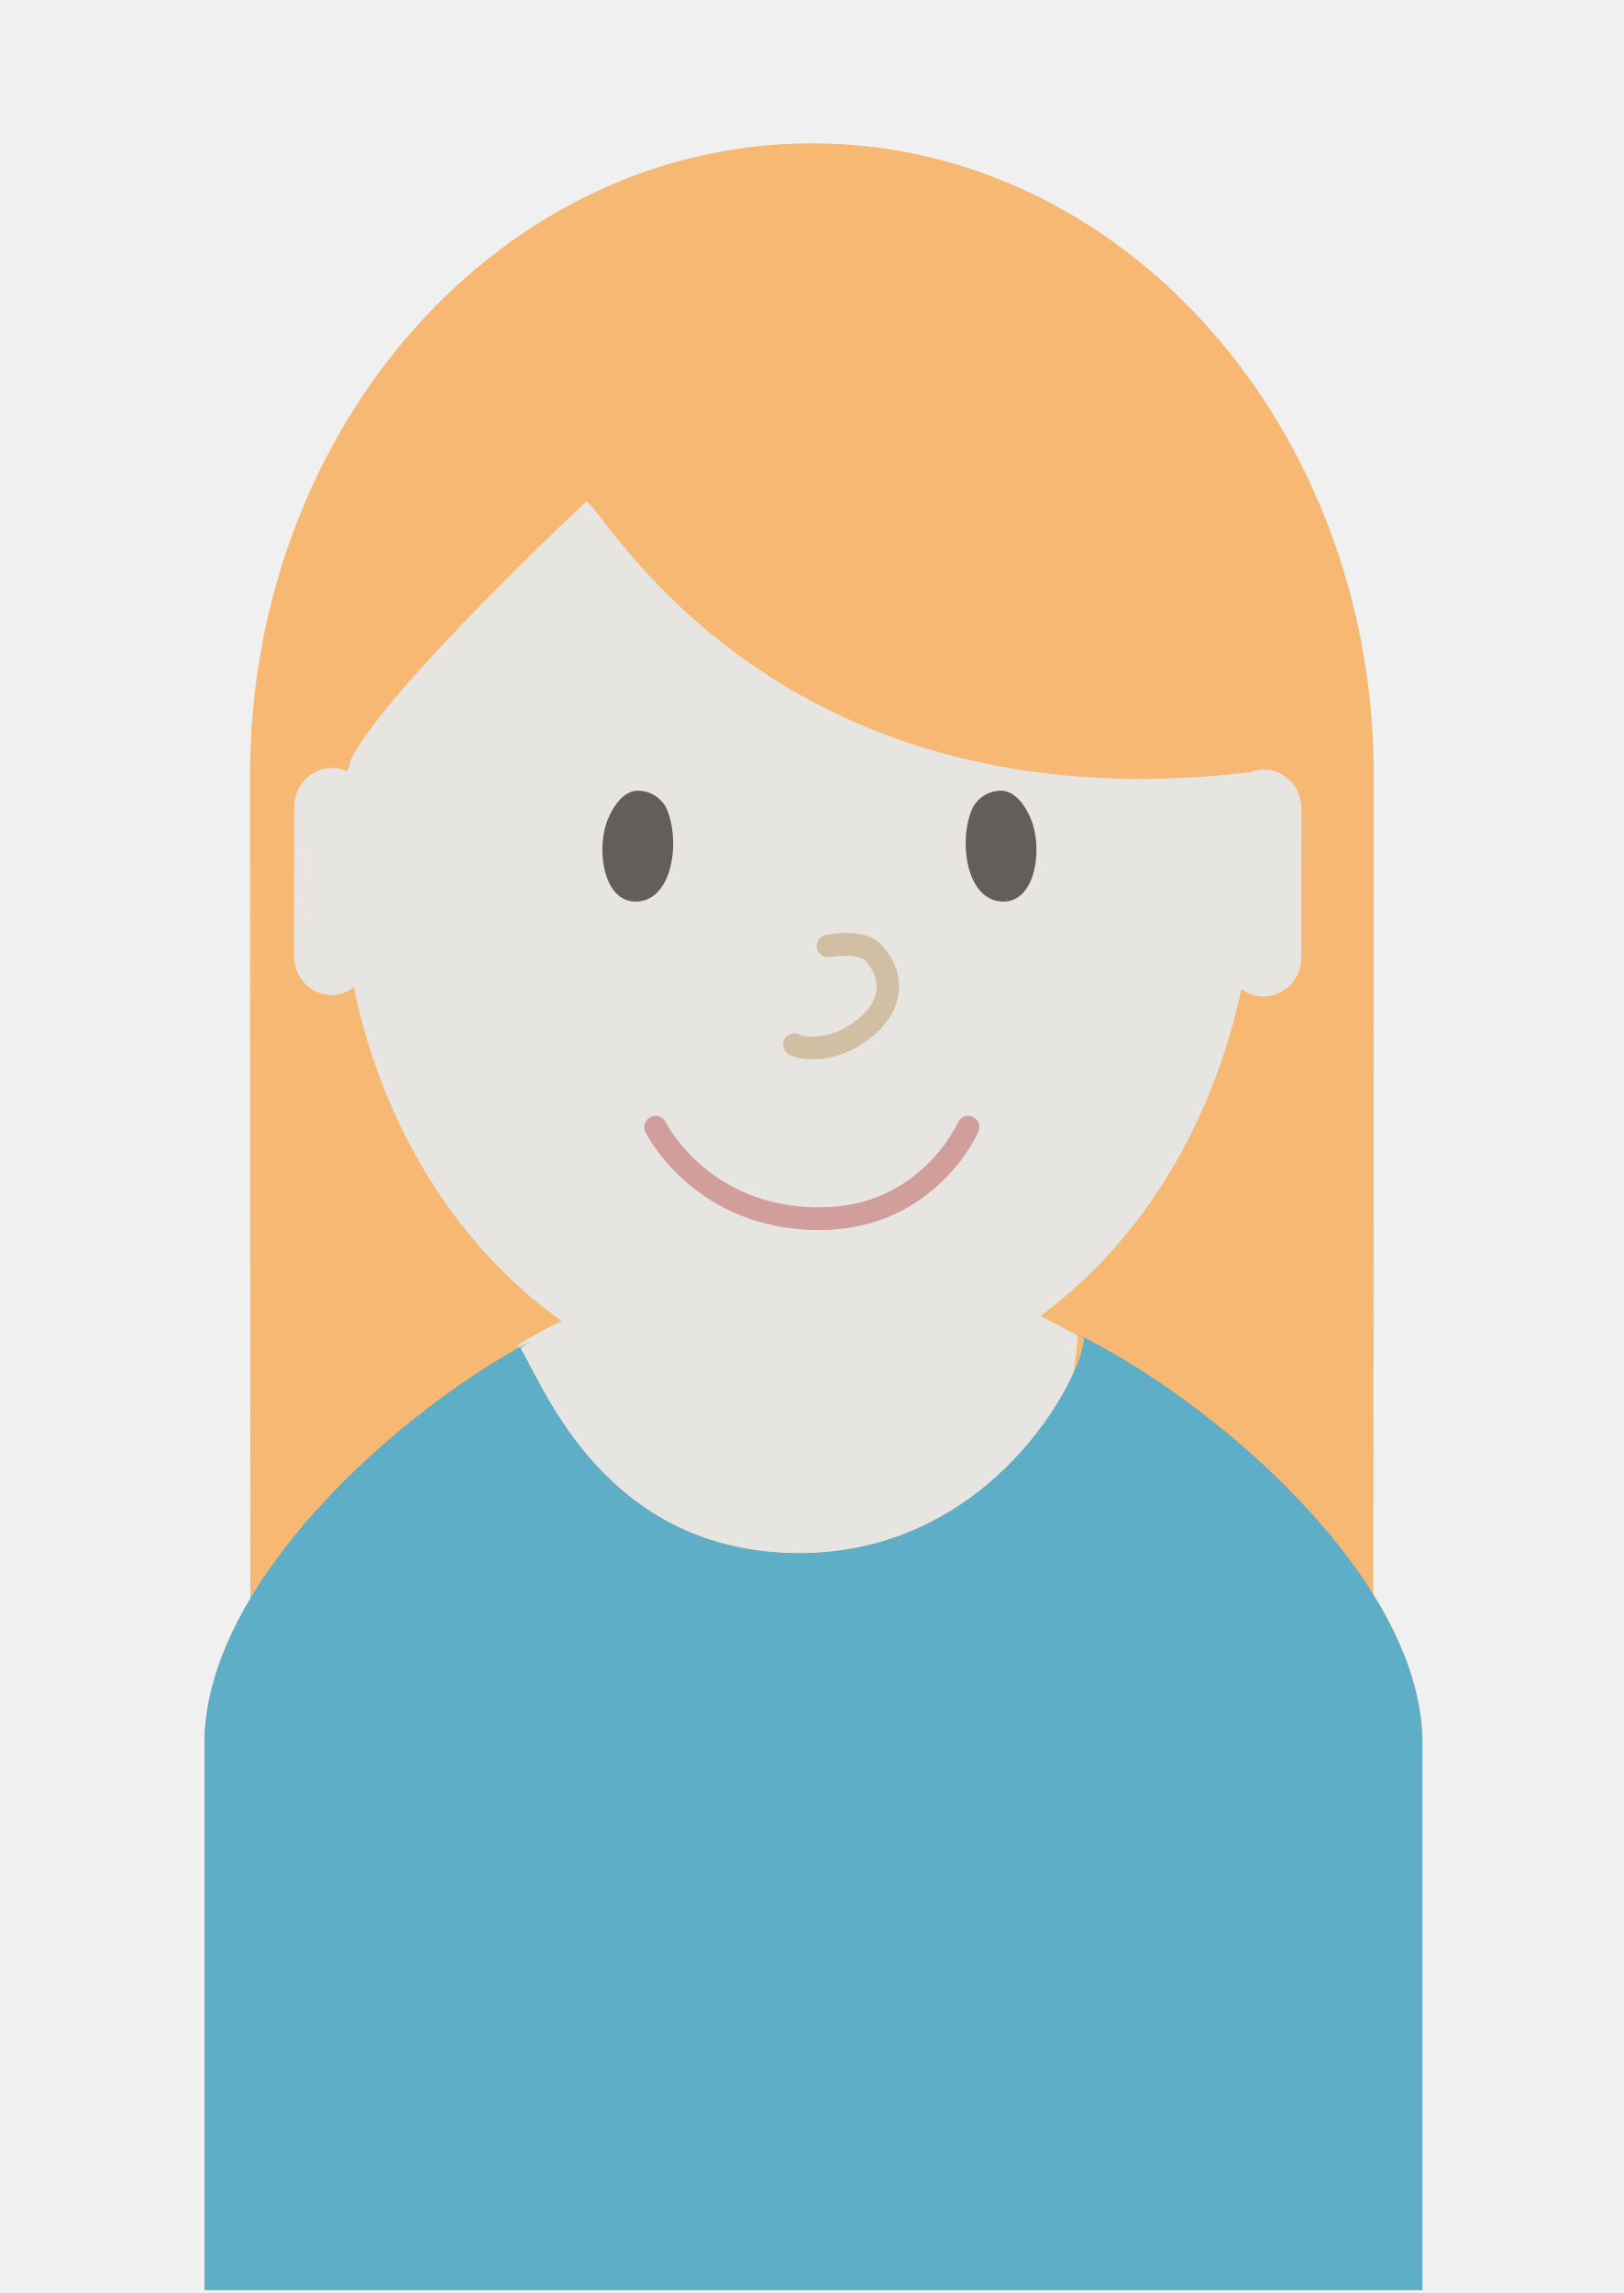
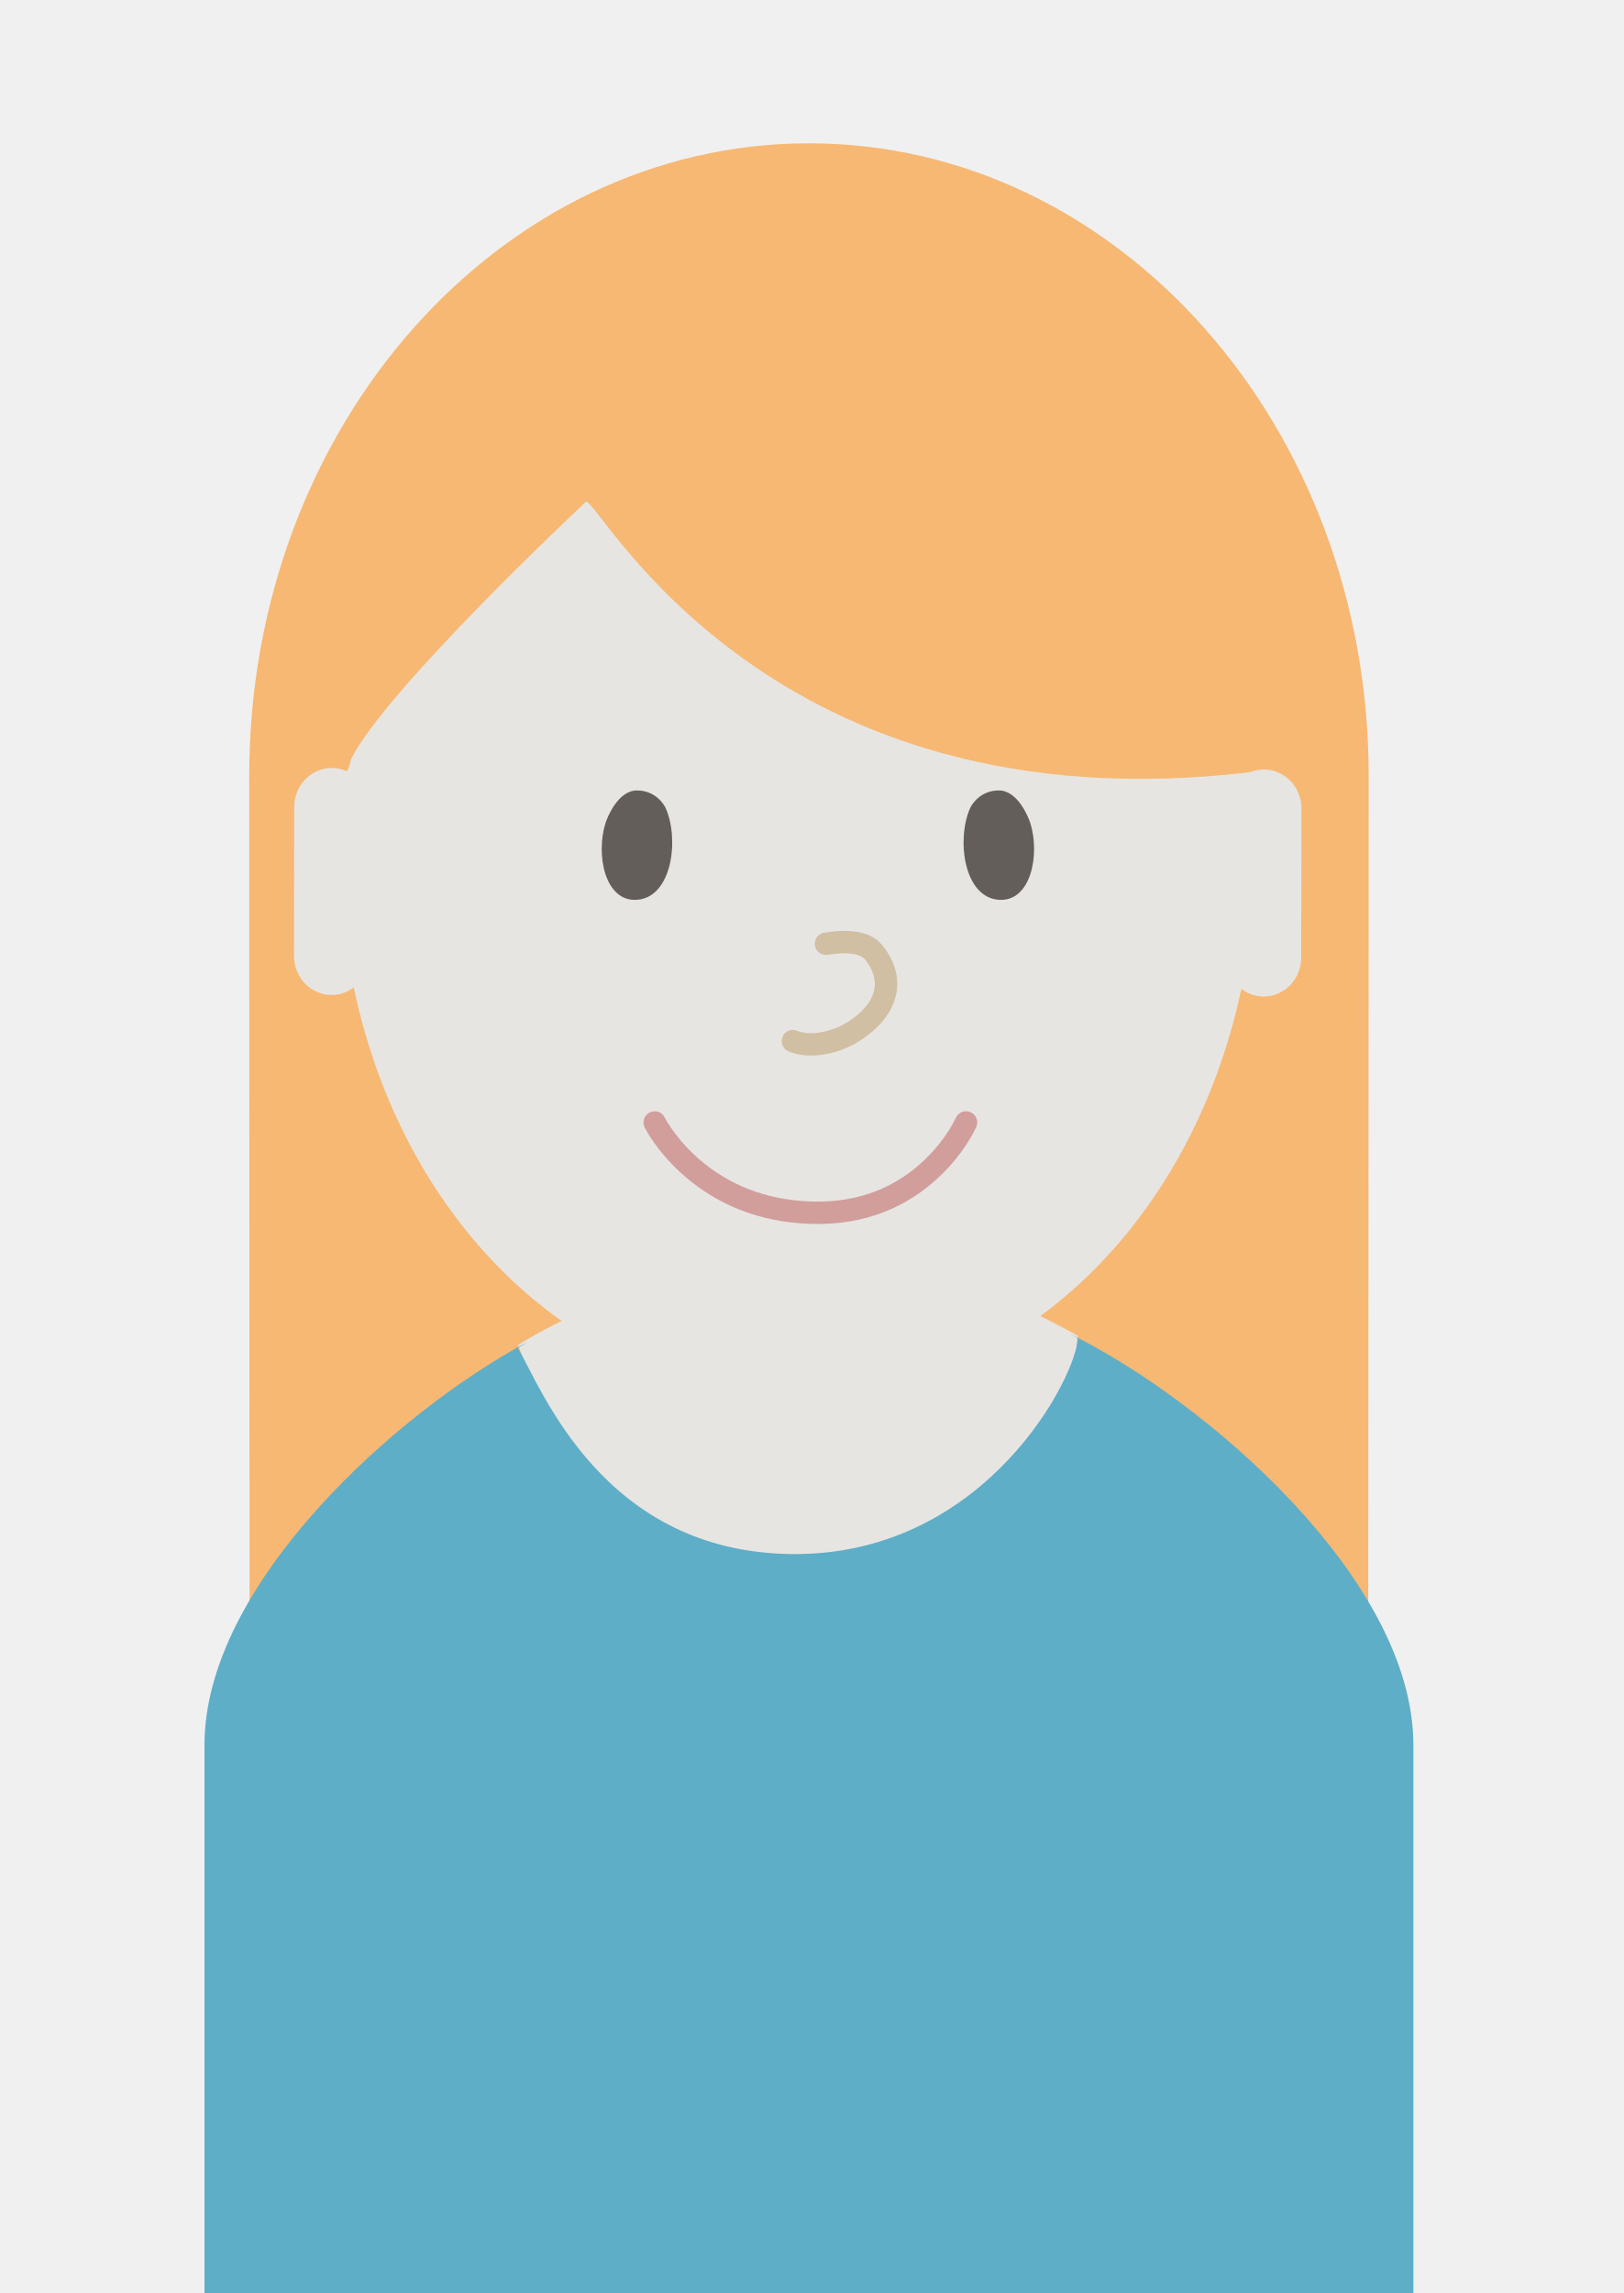
- <svg xmlns="http://www.w3.org/2000/svg" xmlns:xlink="http://www.w3.org/1999/xlink" width="68" height="96" viewBox="0 0 68 96">
-   <defs>
-     <path id="a" d="M47.027 67.245c-11.19 1.729-10.92 3.75-23.498 3.75-12.638 0-12.4-2.053-23.505-3.948C.008 66.65 0 26.874 0 26.471 0 11.851 10.533 0 23.53 0c12.993 0 23.529 11.852 23.529 26.471 0 .47-.011 40.31-.032 40.774z" />
-     <path id="c" d="M36.531 2.972C42.194 5.73 51 13.195 51 20.12V43H0V20.12C0 13.438 8.057 6.252 13.655 3.28a9.333 9.333 0 0 0-.433.275c.965 1.58 3.557 8.597 11.69 8.597S36.832 4.62 36.832 3.147c-.1-.06-.201-.118-.302-.175z" />
-   </defs>
+ <svg xmlns="http://www.w3.org/2000/svg" width="68" height="96" viewBox="0 0 68 96">
  <g fill="none" fill-rule="evenodd">
-     <g transform="translate(10.47 6)">
-       <mask id="b" fill="#fff">
-         <use xlink:href="#a" />
-       </mask>
-       <g fill="#F6B873" mask="url(#b)">
-         <path d="M-9.412-.938h65v74h-65z" />
-       </g>
-     </g>
+     <path fill="#F6B873" d="M57.28 73.245c-11.146 1.729-10.877 3.75-23.405 3.75-12.59 0-12.352-2.053-23.414-3.948-.016-.398-.024-40.173-.024-40.576C10.438 17.851 20.93 6 33.876 6c12.943 0 23.438 11.852 23.438 26.471 0 .47-.011 40.31-.033 40.774z" />
    <path fill="#E7E5E2" d="M21.688 56.318c.957 1.531 3.646 28.432 11.718 28.432 8.074 0 11.719-27.4 11.719-28.827-12.361-7.081-23.438.395-23.438.395z" />
-     <g transform="translate(8.563 52.875)">
-       <mask id="d" fill="#fff">
-         <use xlink:href="#c" />
-       </mask>
-       <use fill="#D8A25D" xlink:href="#c" />
-       <g mask="url(#d)">
-         <path fill="#5EAEC7" d="M-31.167 69.63h119v-93h-119z" />
-       </g>
-     </g>
+     <path fill="#5EAEC7" d="M44.825 55.856c5.621 2.764 14.362 10.253 14.362 17.197V96H8.563V73.053c0-6.7 7.998-13.907 13.554-16.888-.281.172-.43.275-.43.275.958 1.586 3.531 8.623 11.603 8.623 8.074 0 11.835-7.555 11.835-9.032-.1-.06-.2-.118-.3-.175z" />
    <path fill="#E7E5E2" d="M14.693 31.8s-.098.559-.225.467a1.522 1.522 0 0 0-.568-.116c-.87 0-1.577.73-1.579 1.631l-.008 6.24c-.002.903.701 1.635 1.572 1.636.349 0 .668-.12.93-.319 2.105 10.049 9.61 17.146 18.557 17.161 8.949.015 16.477-7.058 18.611-17.1.26.2.58.321.93.322.87 0 1.576-.73 1.577-1.63l.01-6.241c0-.902-.703-1.634-1.573-1.636-.2 0-.392.043-.568.114C32.178 34.72 25.139 21 24.544 21c0 0-8.44 7.9-9.85 10.8z" />
    <g>
-       <path fill="#635E59" d="M26.715 37.743c-1.362.104-1.743-1.922-1.333-3.246.077-.25.528-1.392 1.326-1.392.797 0 1.15.624 1.198.731.587 1.29.299 3.793-1.191 3.907M41.914 37.743c1.362.104 1.743-1.922 1.333-3.246-.077-.25-.528-1.392-1.326-1.392a1.34 1.34 0 0 0-1.198.731c-.587 1.29-.299 3.793 1.191 3.907" />
-       <path fill="#D1BFA3" fill-rule="nonzero" d="M34.746 40.073c.801-.124 1.348-.046 1.544.196.74.918.503 1.888-.766 2.685-.667.418-1.585.566-2.07.349a.469.469 0 0 0-.621.242c-.106.24.002.52.24.626.803.36 2.038.161 2.949-.41 1.723-1.083 2.118-2.702.998-4.091-.474-.588-1.313-.707-2.417-.536a.474.474 0 0 0 .143.94z" />
-       <path fill="#D19E9C" fill-rule="nonzero" d="M40.11 47c-.042.097-.14.285-.296.533a6.724 6.724 0 0 1-1.001 1.23c-1.204 1.168-2.77 1.843-4.764 1.78-1.944-.06-3.504-.724-4.727-1.795a7.058 7.058 0 0 1-1.115-1.235 4.33 4.33 0 0 1-.332-.534.469.469 0 0 0-.63-.216.477.477 0 0 0-.214.636c.069.142.203.373.409.665a8 8 0 0 0 1.265 1.4c1.38 1.21 3.145 1.962 5.315 2.03 2.26.07 4.067-.709 5.445-2.046.46-.446.84-.925 1.143-1.404.184-.292.304-.523.365-.665a.477.477 0 0 0-.243-.625.469.469 0 0 0-.62.245z" />
+       <g fill="#635E59">
+         <path d="M26.68 37.671c-1.356.102-1.736-1.897-1.327-3.203.077-.248.526-1.375 1.32-1.375.795 0 1.145.616 1.194.722.584 1.273.297 3.744-1.187 3.856M41.82 37.671c1.357.102 1.737-1.897 1.328-3.203-.077-.248-.526-1.375-1.321-1.375-.794 0-1.145.616-1.193.722-.585 1.273-.298 3.744 1.186 3.856" />
+       </g>
+       <path fill="#D1BFA3" fill-rule="nonzero" d="M34.68 39.97c.798-.123 1.343-.046 1.538.194.737.905.501 1.863-.762 2.649-.665.413-1.58.559-2.063.344a.469.469 0 0 0-.38.858c.8.354 2.031.158 2.938-.406 1.717-1.068 2.11-2.666.994-4.037-.472-.58-1.308-.698-2.407-.528a.469.469 0 1 0 .143.926z" />
+       <path fill="#D19E9C" fill-rule="nonzero" d="M40.024 46.805a4.27 4.27 0 0 1-.295.527 6.648 6.648 0 0 1-.998 1.214c-1.198 1.152-2.759 1.818-4.745 1.757-1.937-.06-3.49-.715-4.708-1.772a6.988 6.988 0 0 1-1.111-1.219 4.265 4.265 0 0 1-.33-.526.469.469 0 1 0-.842.414c.069.14.203.368.408.656a7.92 7.92 0 0 0 1.26 1.382c1.375 1.194 3.132 1.936 5.294 2.002 2.252.07 4.051-.699 5.424-2.018a7.58 7.58 0 0 0 1.138-1.386c.184-.288.303-.516.364-.656a.469.469 0 1 0-.86-.375z" />
    </g>
  </g>
</svg>
